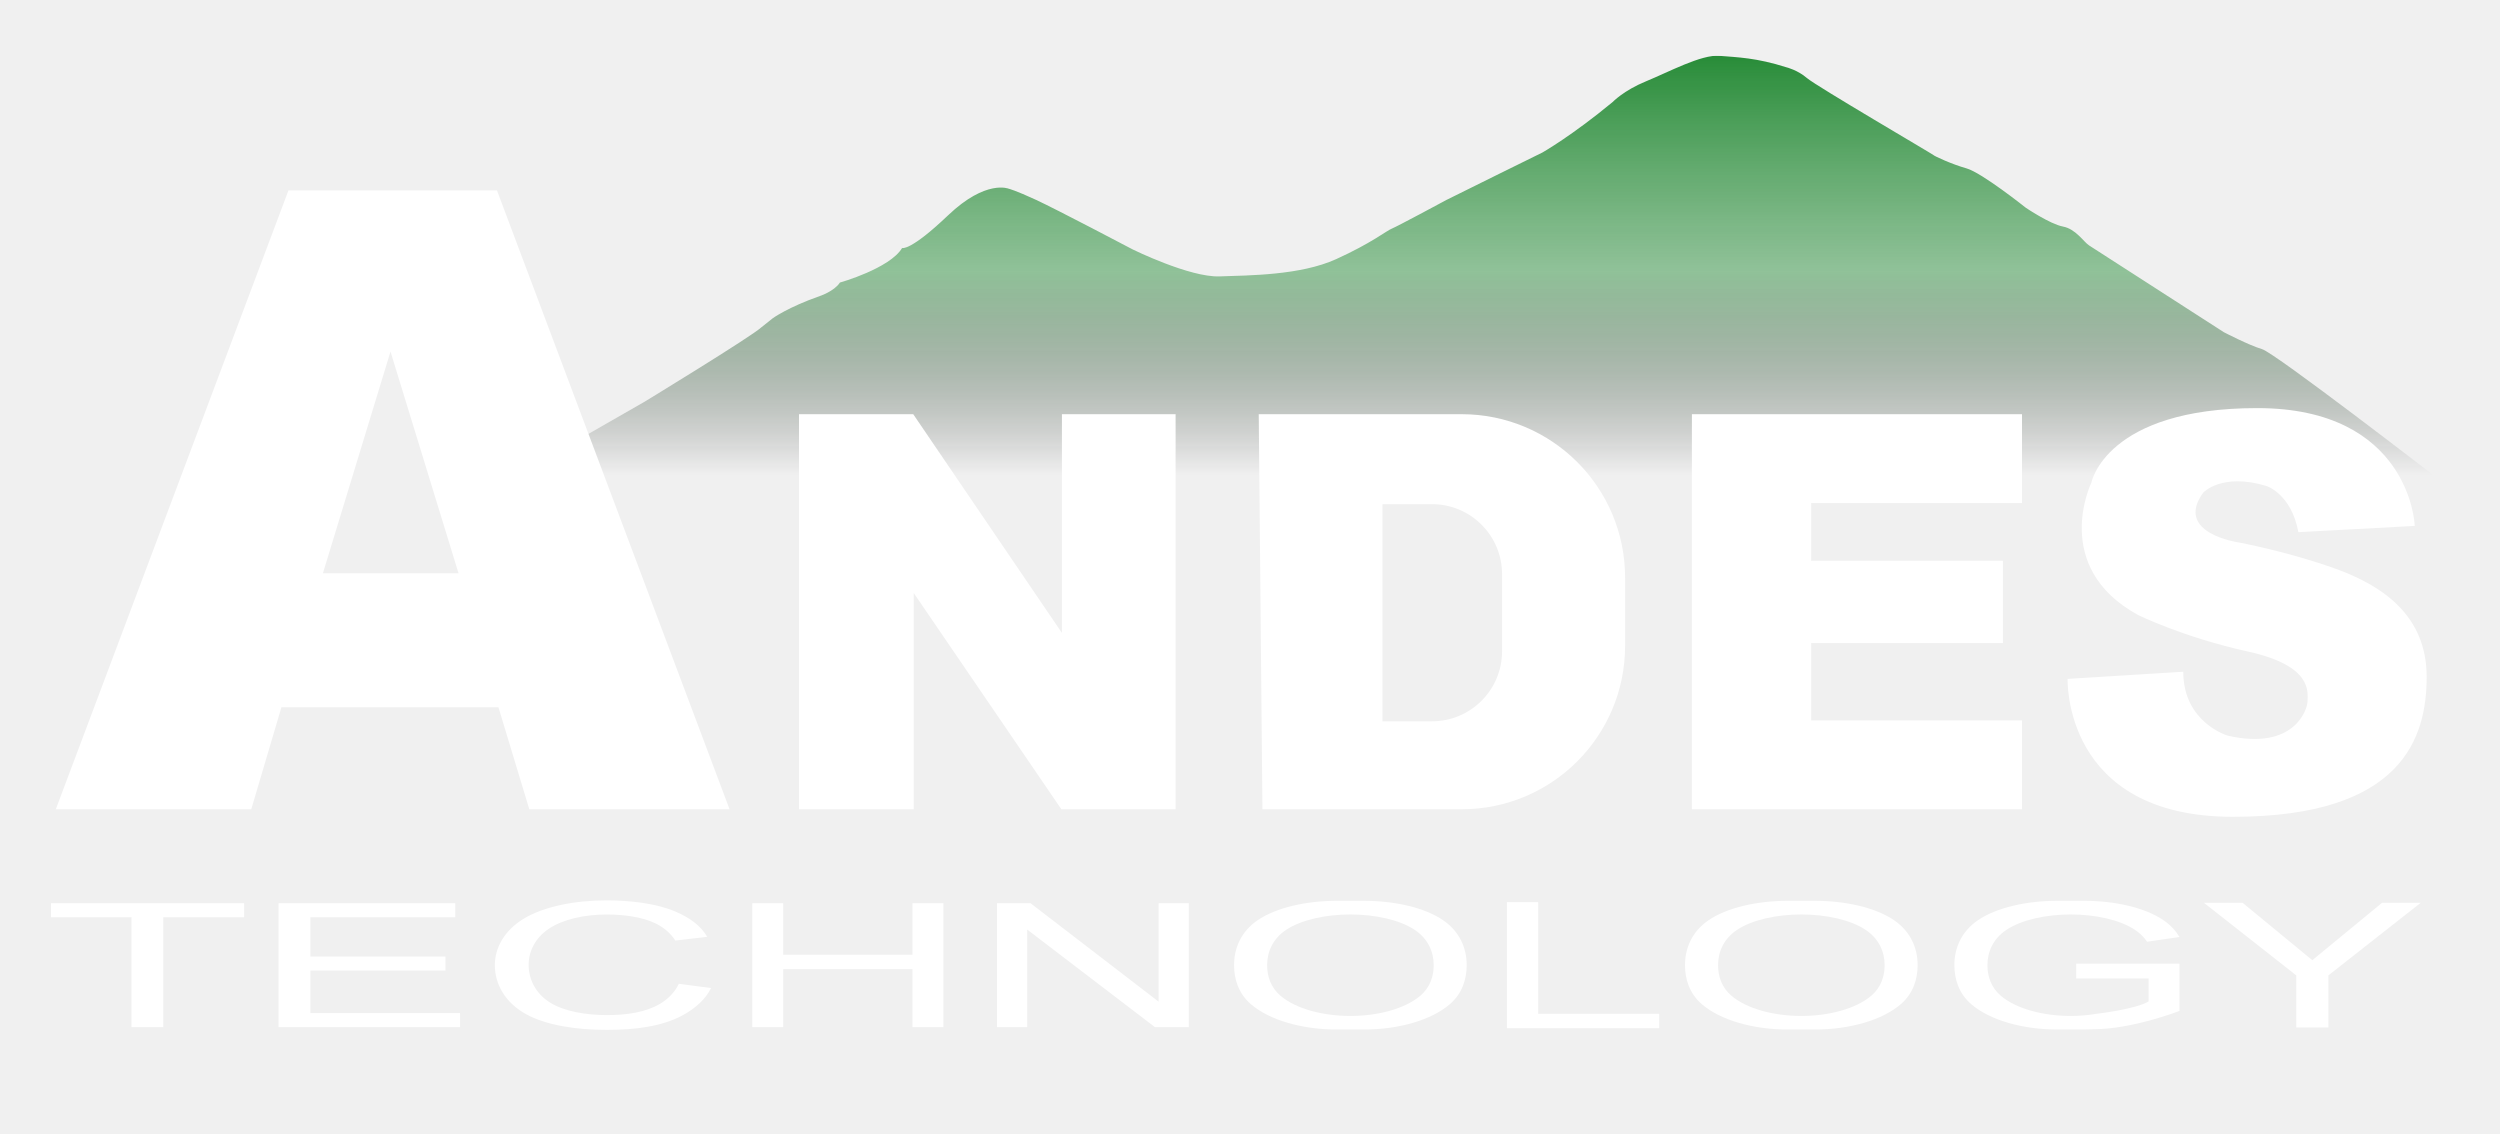
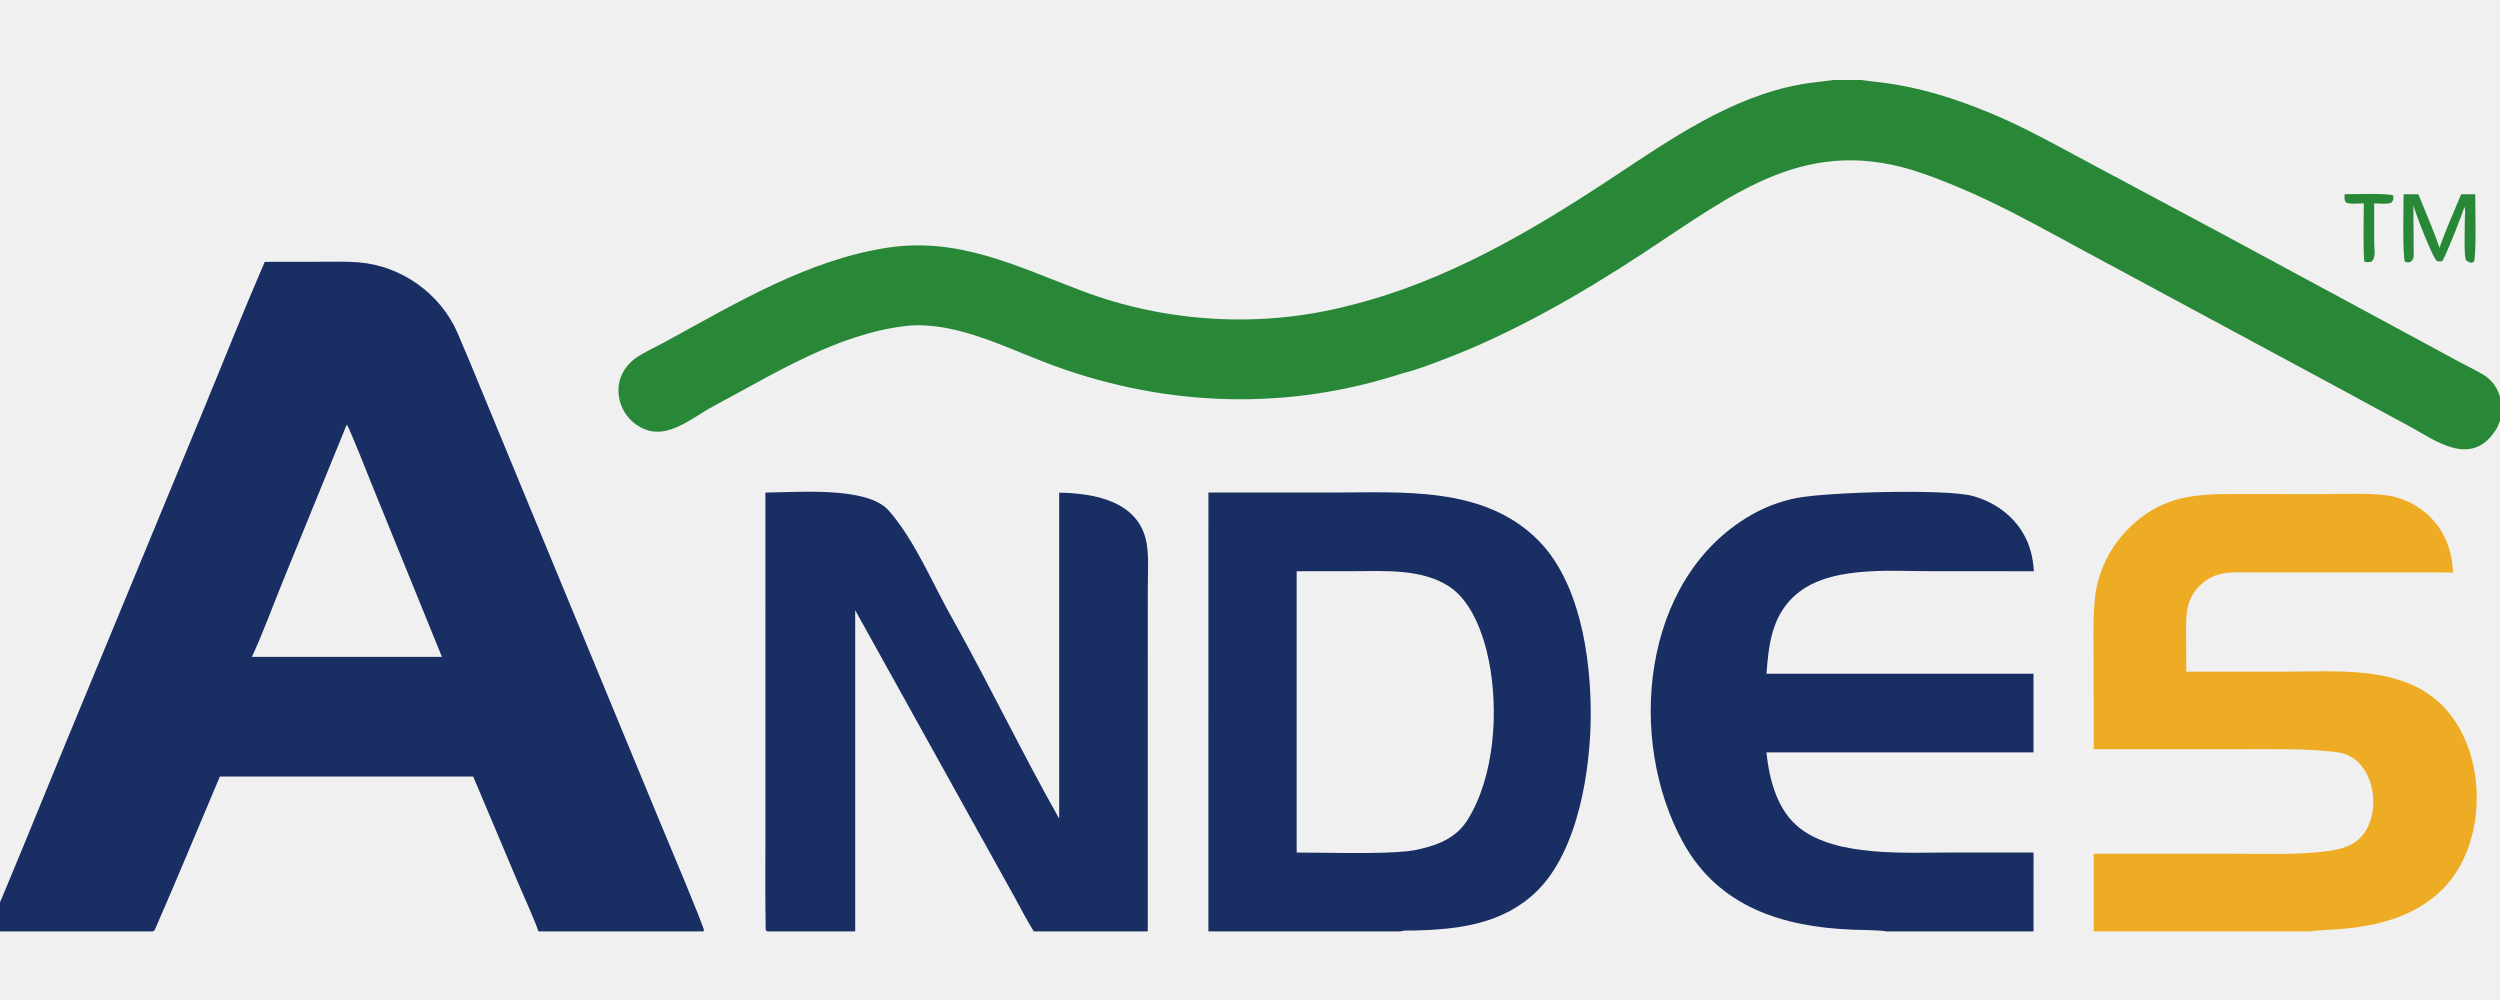
- <svg xmlns="http://www.w3.org/2000/svg" width="75" height="34" viewBox="0 0 75 34" fill="none">
-   <mask id="mask0_10_2278" style="mask-type:luminance" maskUnits="userSpaceOnUse" x="1" y="1" width="72" height="30">
-     <path d="M73 1.672H1.53V30.898H73V1.672Z" fill="white" />
-   </mask>
-   <g mask="url(#mask0_10_2278)">
-     <path d="M17.419 13.151L19.337 12.052C19.337 12.052 22.538 10.101 22.839 9.821L23.187 9.544C23.187 9.544 23.648 9.212 24.601 8.879C24.601 8.879 25.028 8.737 25.197 8.477C25.197 8.477 26.697 8.054 27.063 7.44C27.063 7.44 27.3 7.548 28.442 6.46C29.584 5.371 30.263 5.662 30.263 5.662C30.263 5.662 30.452 5.705 31.082 5.996C31.713 6.288 33.983 7.484 33.983 7.484C33.983 7.484 35.689 8.324 36.586 8.292C37.483 8.26 39.018 8.26 40.085 7.774C41.152 7.289 41.588 6.926 41.75 6.861C41.911 6.797 43.261 6.069 43.398 5.996C43.536 5.924 46.275 4.574 46.275 4.574C46.275 4.574 47.156 4.073 48.377 3.063C48.377 3.063 48.708 2.715 49.379 2.44C50.05 2.166 51.043 1.628 51.584 1.675C52.126 1.721 52.683 1.729 53.596 2.02C53.596 2.02 53.928 2.1 54.21 2.343C54.493 2.586 57.992 4.63 58.008 4.655C58.025 4.679 58.534 4.921 58.994 5.051C59.455 5.18 60.772 6.231 60.772 6.231C60.772 6.231 61.5 6.723 61.887 6.796C62.275 6.869 62.51 7.257 62.671 7.362C62.832 7.466 66.712 9.964 66.712 9.964C66.712 9.964 67.471 10.36 67.859 10.473C68.248 10.586 72.999 14.255 72.999 14.255H15.954L17.419 13.151Z" fill="url(#paint0_linear_10_2278)" />
-     <path d="M14.909 5.712H8.654L1.674 24.278H7.538L8.443 21.217H14.953L15.879 24.278H21.887L14.909 5.712ZM9.687 17.198L11.715 10.547L13.756 17.198H9.687Z" fill="white" />
-     <path d="M23.97 24.278H27.413V17.792L31.841 24.278H35.268V12.426H31.858V18.988L27.397 12.426H23.97V24.278Z" fill="white" />
-     <path d="M43.849 12.426H37.762L37.873 24.278H43.849C46.558 24.278 48.753 22.083 48.753 19.375V17.329C48.753 14.621 46.558 12.426 43.849 12.426ZM45.062 19.537C45.062 20.698 44.121 21.639 42.96 21.639H41.474V15.125H42.96C44.121 15.125 45.062 16.066 45.062 17.227V19.537Z" fill="white" />
-     <path d="M60.66 15.091V12.426H54.335H50.757V15.091V16.823V19.292V21.612V24.278H54.335H60.66V21.612H54.335V19.292H60.088V16.823H54.335V15.091H60.66Z" fill="white" />
-     <path d="M72.437 15.712C72.437 15.712 72.264 12.243 67.717 12.243C63.17 12.243 62.739 14.484 62.739 14.484C62.739 14.484 61.511 17.006 64.14 18.449C64.14 18.449 65.491 19.117 67.445 19.548C69.398 19.979 69.226 20.777 69.226 21.035C69.226 21.294 68.817 22.523 66.834 22.07C66.834 22.07 65.498 21.682 65.498 20.152L62.028 20.367C62.028 20.367 61.877 24.504 66.985 24.504C72.093 24.504 72.8 22.112 72.8 20.302C72.8 18.492 71.511 17.587 70.088 17.07C68.666 16.553 67.152 16.272 67.152 16.272C67.152 16.272 65.214 15.995 66.096 14.78C66.096 14.78 66.651 14.171 67.998 14.581C67.998 14.581 68.741 14.818 68.951 15.965L72.442 15.777L72.437 15.712Z" fill="white" />
-     <path d="M1.53 27.096V27.517H3.945V30.814H4.898V27.517H7.323V27.096H1.53Z" fill="white" />
-     <path d="M9.311 30.393V29.116H13.364V28.696H9.311V27.517H13.658V27.096H9.311H8.357V27.517V28.696V29.116V30.393V30.814H9.311H13.801V30.393H9.311Z" fill="white" />
-     <path d="M20.364 29.514C20.253 29.748 20.065 29.959 19.795 30.118C19.377 30.365 18.817 30.453 18.204 30.453C17.593 30.453 16.944 30.344 16.524 30.091C16.068 29.816 15.859 29.378 15.859 28.944C15.859 28.54 16.058 28.137 16.46 27.866C16.887 27.578 17.536 27.435 18.204 27.435C18.723 27.435 19.26 27.51 19.649 27.694C19.924 27.824 20.125 28.007 20.261 28.217L21.217 28.104C21.02 27.768 20.692 27.53 20.256 27.344C19.701 27.108 18.934 27.011 18.194 27.011C17.24 27.011 16.313 27.195 15.704 27.566C15.131 27.915 14.845 28.435 14.845 28.954C14.845 29.514 15.144 30.078 15.796 30.433C16.395 30.759 17.308 30.898 18.194 30.898C19.079 30.898 19.868 30.786 20.464 30.467C20.87 30.251 21.177 29.962 21.331 29.641L20.364 29.514Z" fill="white" />
-     <path d="M27.375 27.096V28.642H23.496V27.096H22.569V30.814H23.496V29.074H27.375V30.814H28.302V27.096H27.375Z" fill="white" />
-     <path d="M34.759 27.096V30.05L30.915 27.096H30.815H29.91V30.814H30.815V27.886L34.648 30.814H34.759H35.664V27.096H34.759Z" fill="white" />
-     <path d="M43.301 27.611C42.737 27.223 41.822 27.024 40.919 27.024H40.104C39.201 27.024 38.287 27.223 37.723 27.611C37.224 27.954 37.022 28.454 37.022 28.955C37.022 29.377 37.157 29.805 37.523 30.122C38.083 30.608 39.074 30.886 40.103 30.886H40.919C41.948 30.886 42.939 30.608 43.499 30.122C43.865 29.805 44.001 29.377 44.001 28.955C44.001 28.455 43.799 27.954 43.299 27.611H43.301ZM42.603 29.877C42.149 30.26 41.346 30.479 40.512 30.479C39.678 30.479 38.873 30.26 38.42 29.877C38.123 29.627 38.014 29.289 38.014 28.956C38.014 28.562 38.177 28.167 38.582 27.897C39.039 27.591 39.78 27.434 40.512 27.434C41.244 27.434 41.986 27.591 42.443 27.897C42.847 28.167 43.011 28.562 43.011 28.956C43.011 29.289 42.901 29.626 42.605 29.877H42.603Z" fill="white" />
-     <path d="M56.829 27.611C56.265 27.223 55.351 27.024 54.447 27.024H53.632C52.729 27.024 51.815 27.223 51.251 27.611C50.752 27.954 50.55 28.454 50.55 28.955C50.55 29.377 50.685 29.805 51.051 30.122C51.611 30.608 52.603 30.886 53.632 30.886H54.447C55.476 30.886 56.468 30.608 57.028 30.122C57.394 29.805 57.529 29.377 57.529 28.955C57.529 28.455 57.327 27.954 56.828 27.611H56.829ZM56.132 29.877C55.678 30.26 54.874 30.479 54.04 30.479C53.206 30.479 52.402 30.26 51.948 29.877C51.652 29.627 51.542 29.289 51.542 28.956C51.542 28.562 51.706 28.167 52.11 27.897C52.567 27.591 53.308 27.434 54.041 27.434C54.773 27.434 55.514 27.591 55.971 27.897C56.375 28.167 56.539 28.562 56.539 28.956C56.539 29.289 56.429 29.626 56.133 29.877H56.132Z" fill="white" />
-     <path d="M46.145 30.415V27.064H45.208V30.846H45.52H46.145H49.775V30.415H46.145Z" fill="white" />
-     <path d="M71.46 27.085L69.369 28.806L67.279 27.085H66.119L68.888 29.262V30.824H69.326H69.413H69.851V29.262L72.62 27.085H71.46Z" fill="white" />
-     <path d="M62.805 30.878C62.713 30.882 62.621 30.885 62.529 30.885H61.713C60.684 30.885 59.693 30.607 59.133 30.122C58.766 29.804 58.631 29.376 58.631 28.954C58.631 28.454 58.833 27.954 59.333 27.61C59.896 27.223 60.81 27.024 61.714 27.024H62.529C63.432 27.024 64.346 27.223 64.91 27.61C65.118 27.753 65.273 27.924 65.385 28.11L64.412 28.252C64.324 28.12 64.205 27.999 64.052 27.897C63.595 27.591 62.853 27.434 62.121 27.434C61.389 27.434 60.648 27.591 60.191 27.897C59.787 28.167 59.623 28.562 59.623 28.956C59.623 29.289 59.733 29.626 60.029 29.877C60.483 30.26 61.287 30.479 62.121 30.479C62.374 30.479 62.624 30.458 62.862 30.419C62.862 30.419 64.07 30.28 64.458 30.043V29.353H62.286V28.911H65.384V30.328C65.384 30.328 63.975 30.877 62.805 30.877V30.878Z" fill="white" />
+ <svg xmlns="http://www.w3.org/2000/svg" width="125" height="50" viewBox="0 0 125 50" fill="none">
+   <g clip-path="url(#clip0_48_452)">
+     <g clip-path="url(#clip1_48_452)">
+       <path d="M13.238 13.092L16.106 13.088C16.7 13.088 17.326 13.069 17.917 13.116C20.06 13.286 22.016 14.669 22.875 16.643C23.287 17.59 23.674 18.542 24.068 19.496L26.231 24.733L32.97 41.032C33.214 41.619 35.226 46.384 35.202 46.537L35.142 46.571H26.924C26.703 45.924 26.144 44.713 25.864 44.048L23.66 38.827L10.993 38.827C10.131 40.865 8.678 44.359 7.729 46.517C7.694 46.538 7.664 46.556 7.639 46.571H-0.594V46.507C0.676 43.57 1.901 40.499 3.126 37.536L10.109 20.649C11.136 18.166 12.171 15.55 13.238 13.092ZM12.595 32.845L17.47 32.845L22.097 32.844L18.603 24.255C18.458 23.897 17.472 21.382 17.336 21.231L14.182 28.965C13.718 30.103 13.102 31.763 12.595 32.845Z" fill="#192E63" />
+       <path d="M91.65 4H93.059C93.419 4.054 93.78 4.088 94.142 4.133C95.976 4.362 97.738 4.922 99.443 5.623C101.211 6.351 102.866 7.288 104.55 8.188L111.11 11.693L119.961 16.468L122.867 18.041C123.255 18.251 123.798 18.511 124.158 18.73C124.367 18.856 124.551 19.022 124.697 19.219C124.96 19.577 125.057 19.978 125.123 20.409V20.474C125.052 20.892 124.989 21.196 124.754 21.549C123.532 23.387 121.746 22.008 120.494 21.326C119.453 20.769 118.414 20.207 117.379 19.639L104.984 12.964C101.948 11.342 99.4 9.821 96.17 8.684C90.378 6.646 86.76 9.645 82.14 12.672C79.022 14.715 75.609 16.684 72.108 18.001C71.519 18.222 70.775 18.512 70.16 18.656L69.657 18.813C63.864 20.593 57.824 20.273 52.2 18.098C50.082 17.28 47.658 16.061 45.339 16.293C41.874 16.683 38.722 18.685 35.701 20.294C34.463 20.953 33.17 22.217 31.779 21.208C31.332 20.882 31.033 20.391 30.948 19.844C30.865 19.318 30.981 18.814 31.296 18.383C31.444 18.182 31.627 18.008 31.836 17.869C32.246 17.59 32.836 17.324 33.285 17.079C36.786 15.17 40.395 12.986 44.391 12.382C47.958 11.843 50.88 13.332 54.092 14.543C58.349 16.149 63.103 16.42 67.503 15.267C72.277 14.081 76.53 11.584 80.595 8.9C83.519 6.969 86.545 4.842 90.053 4.216C90.59 4.12 91.115 4.082 91.65 4Z" fill="#298838" />
+       <path d="M60.421 24.628L66.579 24.627C70.118 24.627 74.173 24.292 76.887 26.99C78.985 29.076 79.534 32.821 79.537 35.668C79.539 38.458 78.919 42.532 76.837 44.563C75.153 46.207 72.926 46.473 70.677 46.528C70.496 46.532 70.204 46.505 70.038 46.57H60.42L60.421 24.628ZM64.833 42.627C66.311 42.629 68.961 42.712 70.35 42.564L70.709 42.514C71.775 42.299 72.779 41.962 73.385 40.984C74.735 38.807 74.937 35.537 74.45 33.074C74.188 31.746 73.595 30.053 72.441 29.313C71.051 28.423 69.216 28.558 67.648 28.559L64.833 28.562V42.627Z" fill="#192E63" />
+       <path d="M38.271 24.628C39.814 24.623 43.353 24.294 44.44 25.531C45.776 27.053 46.675 29.299 47.696 31.067C49.493 34.293 51.15 37.734 52.958 40.93L52.959 24.634C54.664 24.657 56.959 25.035 57.332 27.162C57.448 27.819 57.391 28.786 57.39 29.469L57.388 33.161L57.388 46.571H51.691C51.392 46.108 50.969 45.288 50.693 44.791L48.736 41.272L42.76 30.513L42.76 46.571H38.352C38.334 46.55 38.312 46.524 38.286 46.495C38.256 45.148 38.27 43.233 38.27 41.953L38.271 24.628Z" fill="#192E63" />
+       <path d="M94.308 46.57C94.092 46.507 92.909 46.495 92.608 46.483C89.159 46.345 85.96 45.368 84.168 42.147C81.314 36.987 82.07 28.959 87.49 25.791C88.209 25.367 88.993 25.068 89.811 24.904C91.297 24.604 97.252 24.434 98.621 24.796C99.676 25.075 100.626 25.739 101.174 26.694C101.504 27.268 101.658 27.904 101.693 28.562L96.591 28.561C94.416 28.561 91.295 28.258 89.642 29.87C88.571 30.915 88.433 32.276 88.323 33.686L101.676 33.686V37.621H88.319C88.473 39.002 88.854 40.531 90.007 41.422C91.836 42.835 95.214 42.627 97.437 42.627L101.677 42.627L101.676 46.57H94.308Z" fill="#192E63" />
+       <path d="M104.685 37.461L104.681 33.04C104.681 31.871 104.605 30.223 104.879 29.142C105.138 28.125 105.664 27.196 106.402 26.45C107.953 24.89 109.532 24.699 111.58 24.7L116.138 24.703C117.056 24.7 118.829 24.636 119.62 24.817C120.336 24.979 120.992 25.339 121.513 25.856C122.268 26.612 122.609 27.567 122.651 28.622L114.627 28.619C113.875 28.619 113.111 28.625 112.36 28.619C111.425 28.611 110.697 28.581 109.986 29.289C109.343 29.929 109.303 30.619 109.305 31.478L109.315 33.585L114.243 33.583C116.893 33.583 120.116 33.263 122.119 35.278C124.405 37.578 124.42 42.188 122.109 44.482C120.714 45.852 118.826 46.317 116.934 46.458C116.559 46.492 115.795 46.516 115.468 46.571H104.683L104.684 42.686L111.81 42.688C113.366 42.687 114.923 42.756 116.466 42.544C117.532 42.397 118.255 41.988 118.559 40.903C118.922 39.598 118.367 37.799 116.847 37.609C115.297 37.416 113.698 37.46 112.135 37.459L104.685 37.461Z" fill="#EEAB24" />
+       <path d="M120.18 9.713L120.918 9.713C121.25 10.543 121.703 11.56 121.973 12.391C122.265 11.548 122.711 10.549 123.058 9.713L123.762 9.713C123.759 10.237 123.83 12.788 123.694 13.094L123.577 13.136C123.427 13.116 123.411 13.099 123.299 13.001C123.188 12.836 123.243 11.233 123.244 10.881C123.254 10.697 123.275 10.521 123.224 10.344C123.084 10.791 122.334 12.699 122.108 13.067L121.861 13.064C121.628 12.914 120.778 10.666 120.668 10.268C120.672 11.089 120.687 11.985 120.685 12.808C120.685 12.903 120.624 13.005 120.558 13.075C120.368 13.139 120.445 13.137 120.251 13.088C120.118 12.844 120.179 10.2 120.18 9.713Z" fill="#298838" />
+       <path d="M117.23 9.713C117.59 9.713 119.498 9.644 119.669 9.785C119.659 10.005 119.689 9.951 119.583 10.126C119.392 10.226 118.957 10.173 118.709 10.168L118.709 12.114C118.707 12.456 118.825 12.892 118.555 13.09C118.423 13.105 118.326 13.132 118.213 13.072C118.147 12.375 118.187 10.926 118.191 10.168C117.932 10.171 117.498 10.223 117.303 10.125C117.197 9.976 117.232 9.92 117.23 9.713Z" fill="#298838" />
+     </g>
  </g>
  <defs>
-     <linearGradient id="paint0_linear_10_2278" x1="44.477" y1="14.255" x2="44.477" y2="1.672" gradientUnits="userSpaceOnUse">
-       <stop stop-opacity="0" />
-       <stop offset="0.485" stop-color="#68AE74" stop-opacity="0.707" />
-       <stop offset="0.655" stop-color="#53A360" stop-opacity="0.806" />
-       <stop offset="0.99" stop-color="#2A8D3A" />
-     </linearGradient>
+     <clipPath id="clip0_48_452">
+       <rect width="125" height="50" fill="white" />
+     </clipPath>
+     <clipPath id="clip1_48_452">
+       <rect width="125.717" height="42.571" fill="white" transform="translate(-0.593994 4)" />
+     </clipPath>
  </defs>
</svg>
